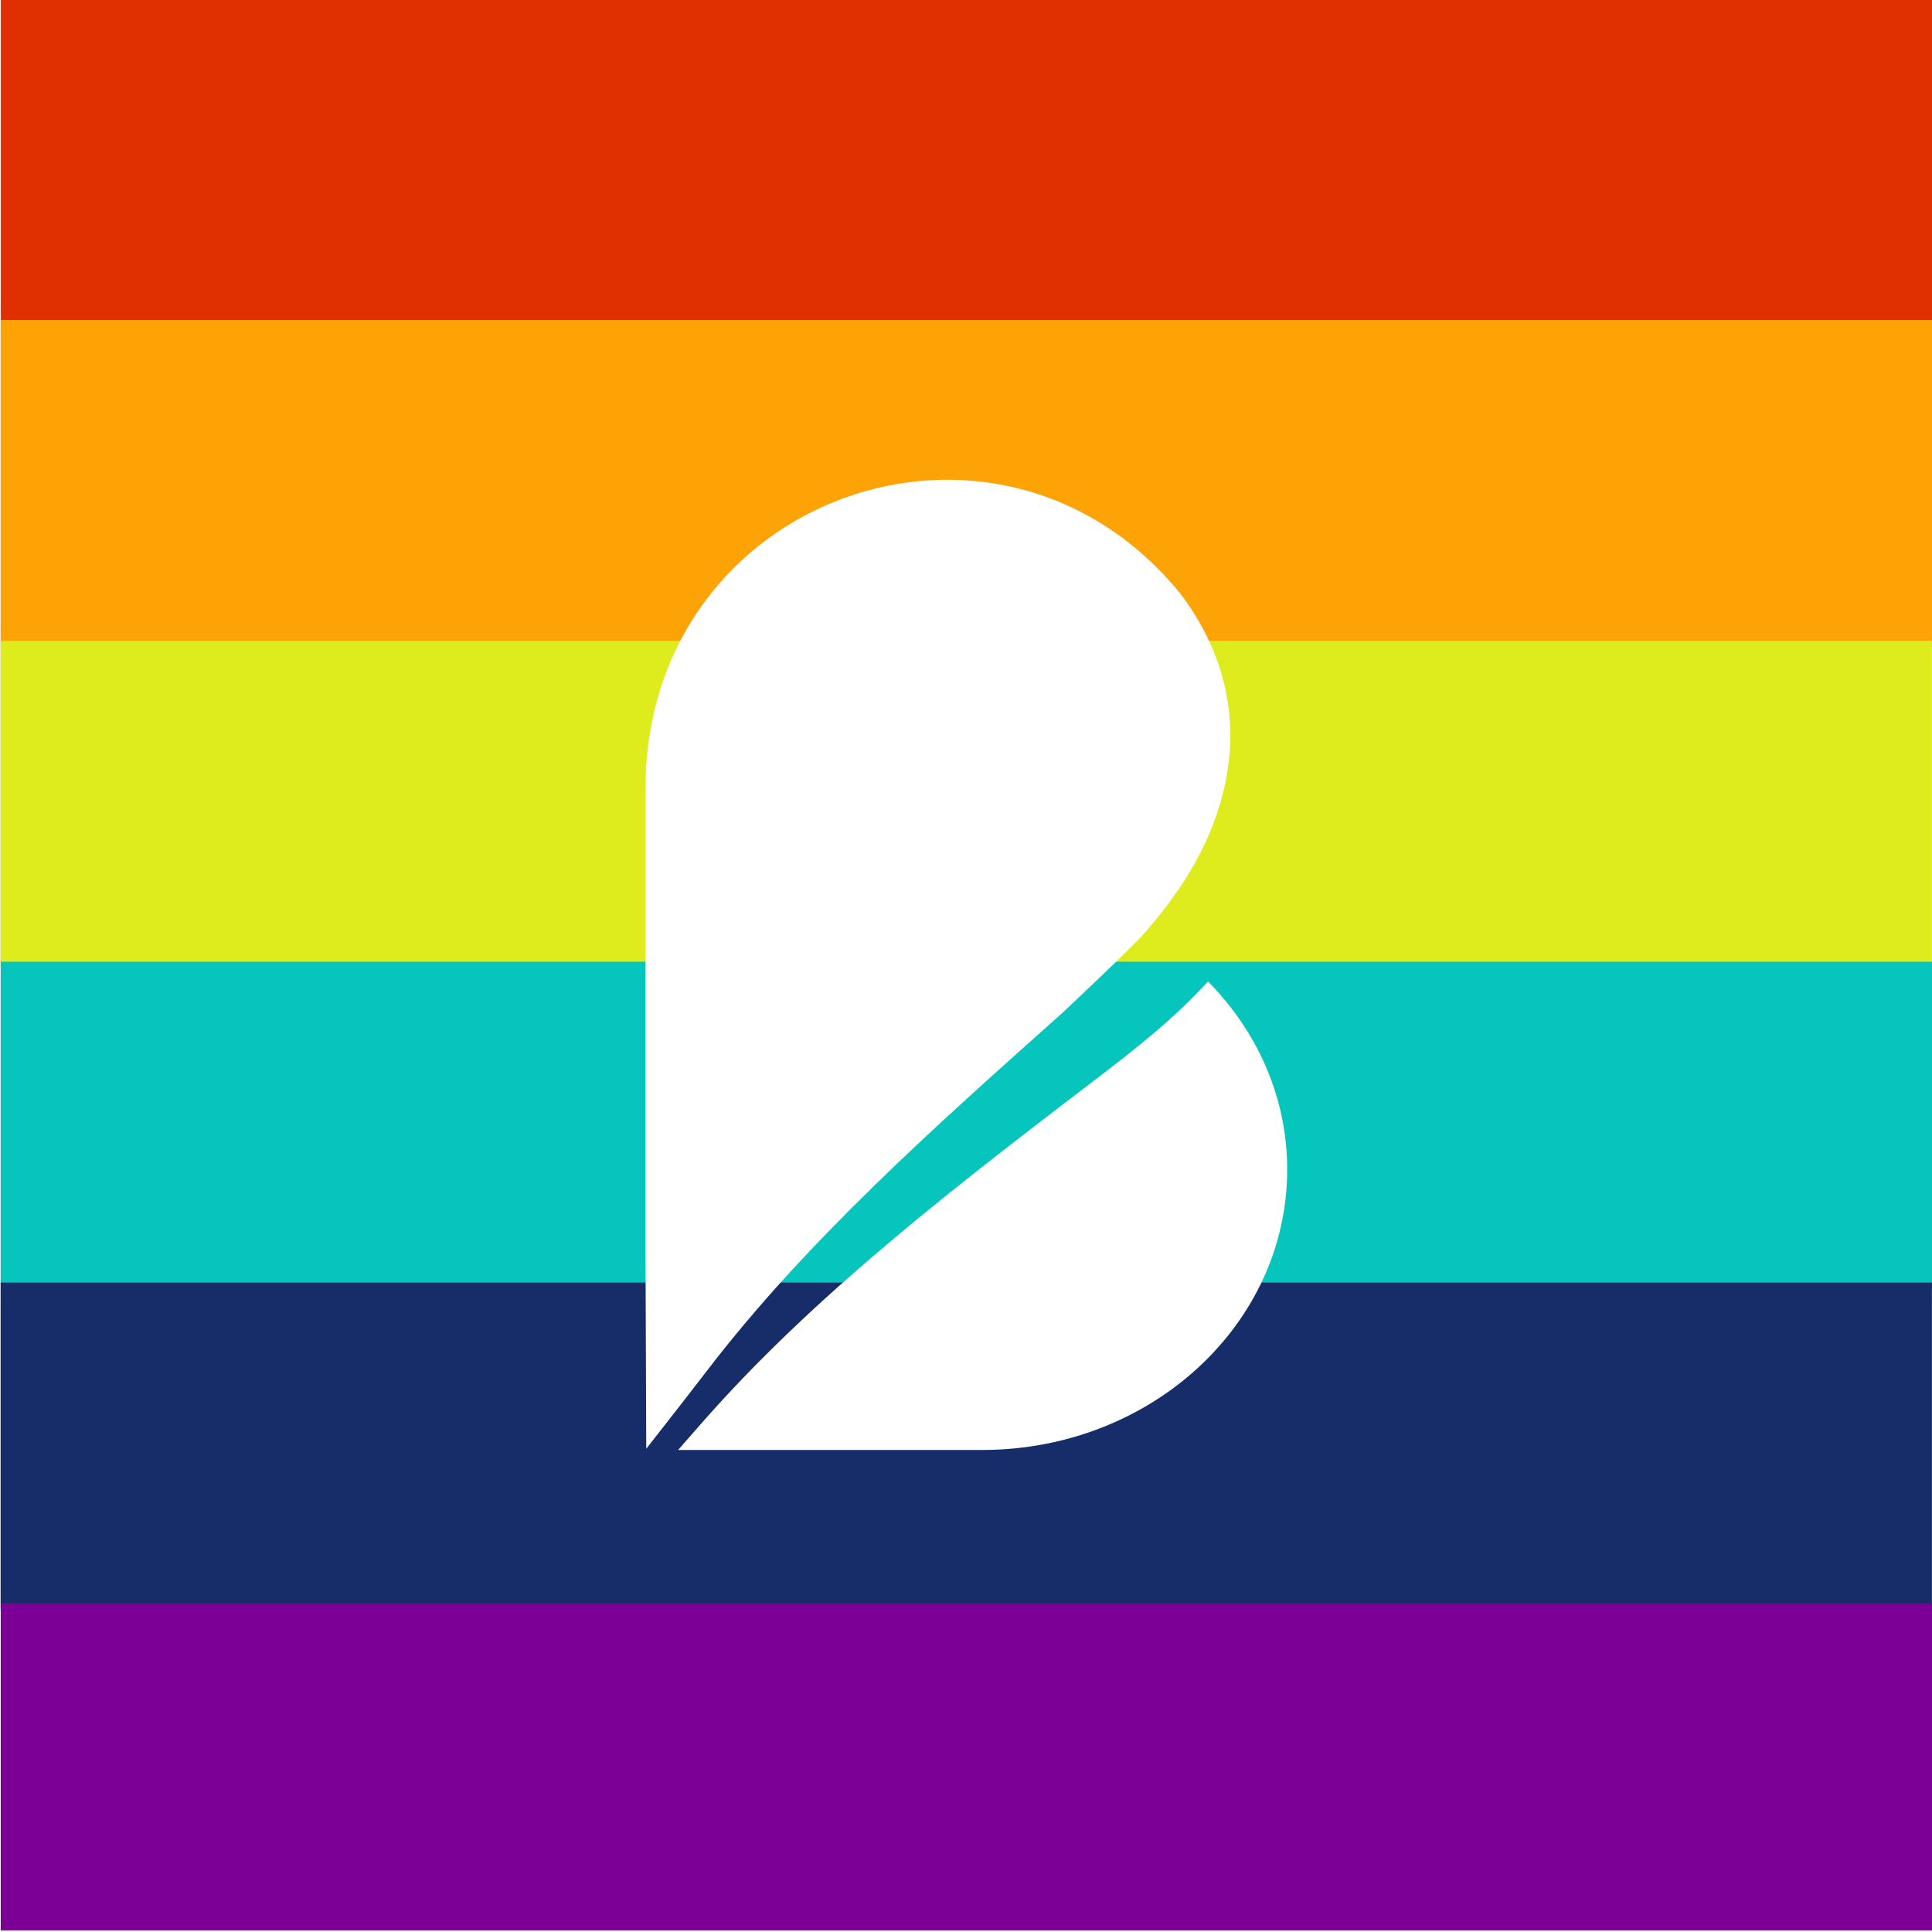
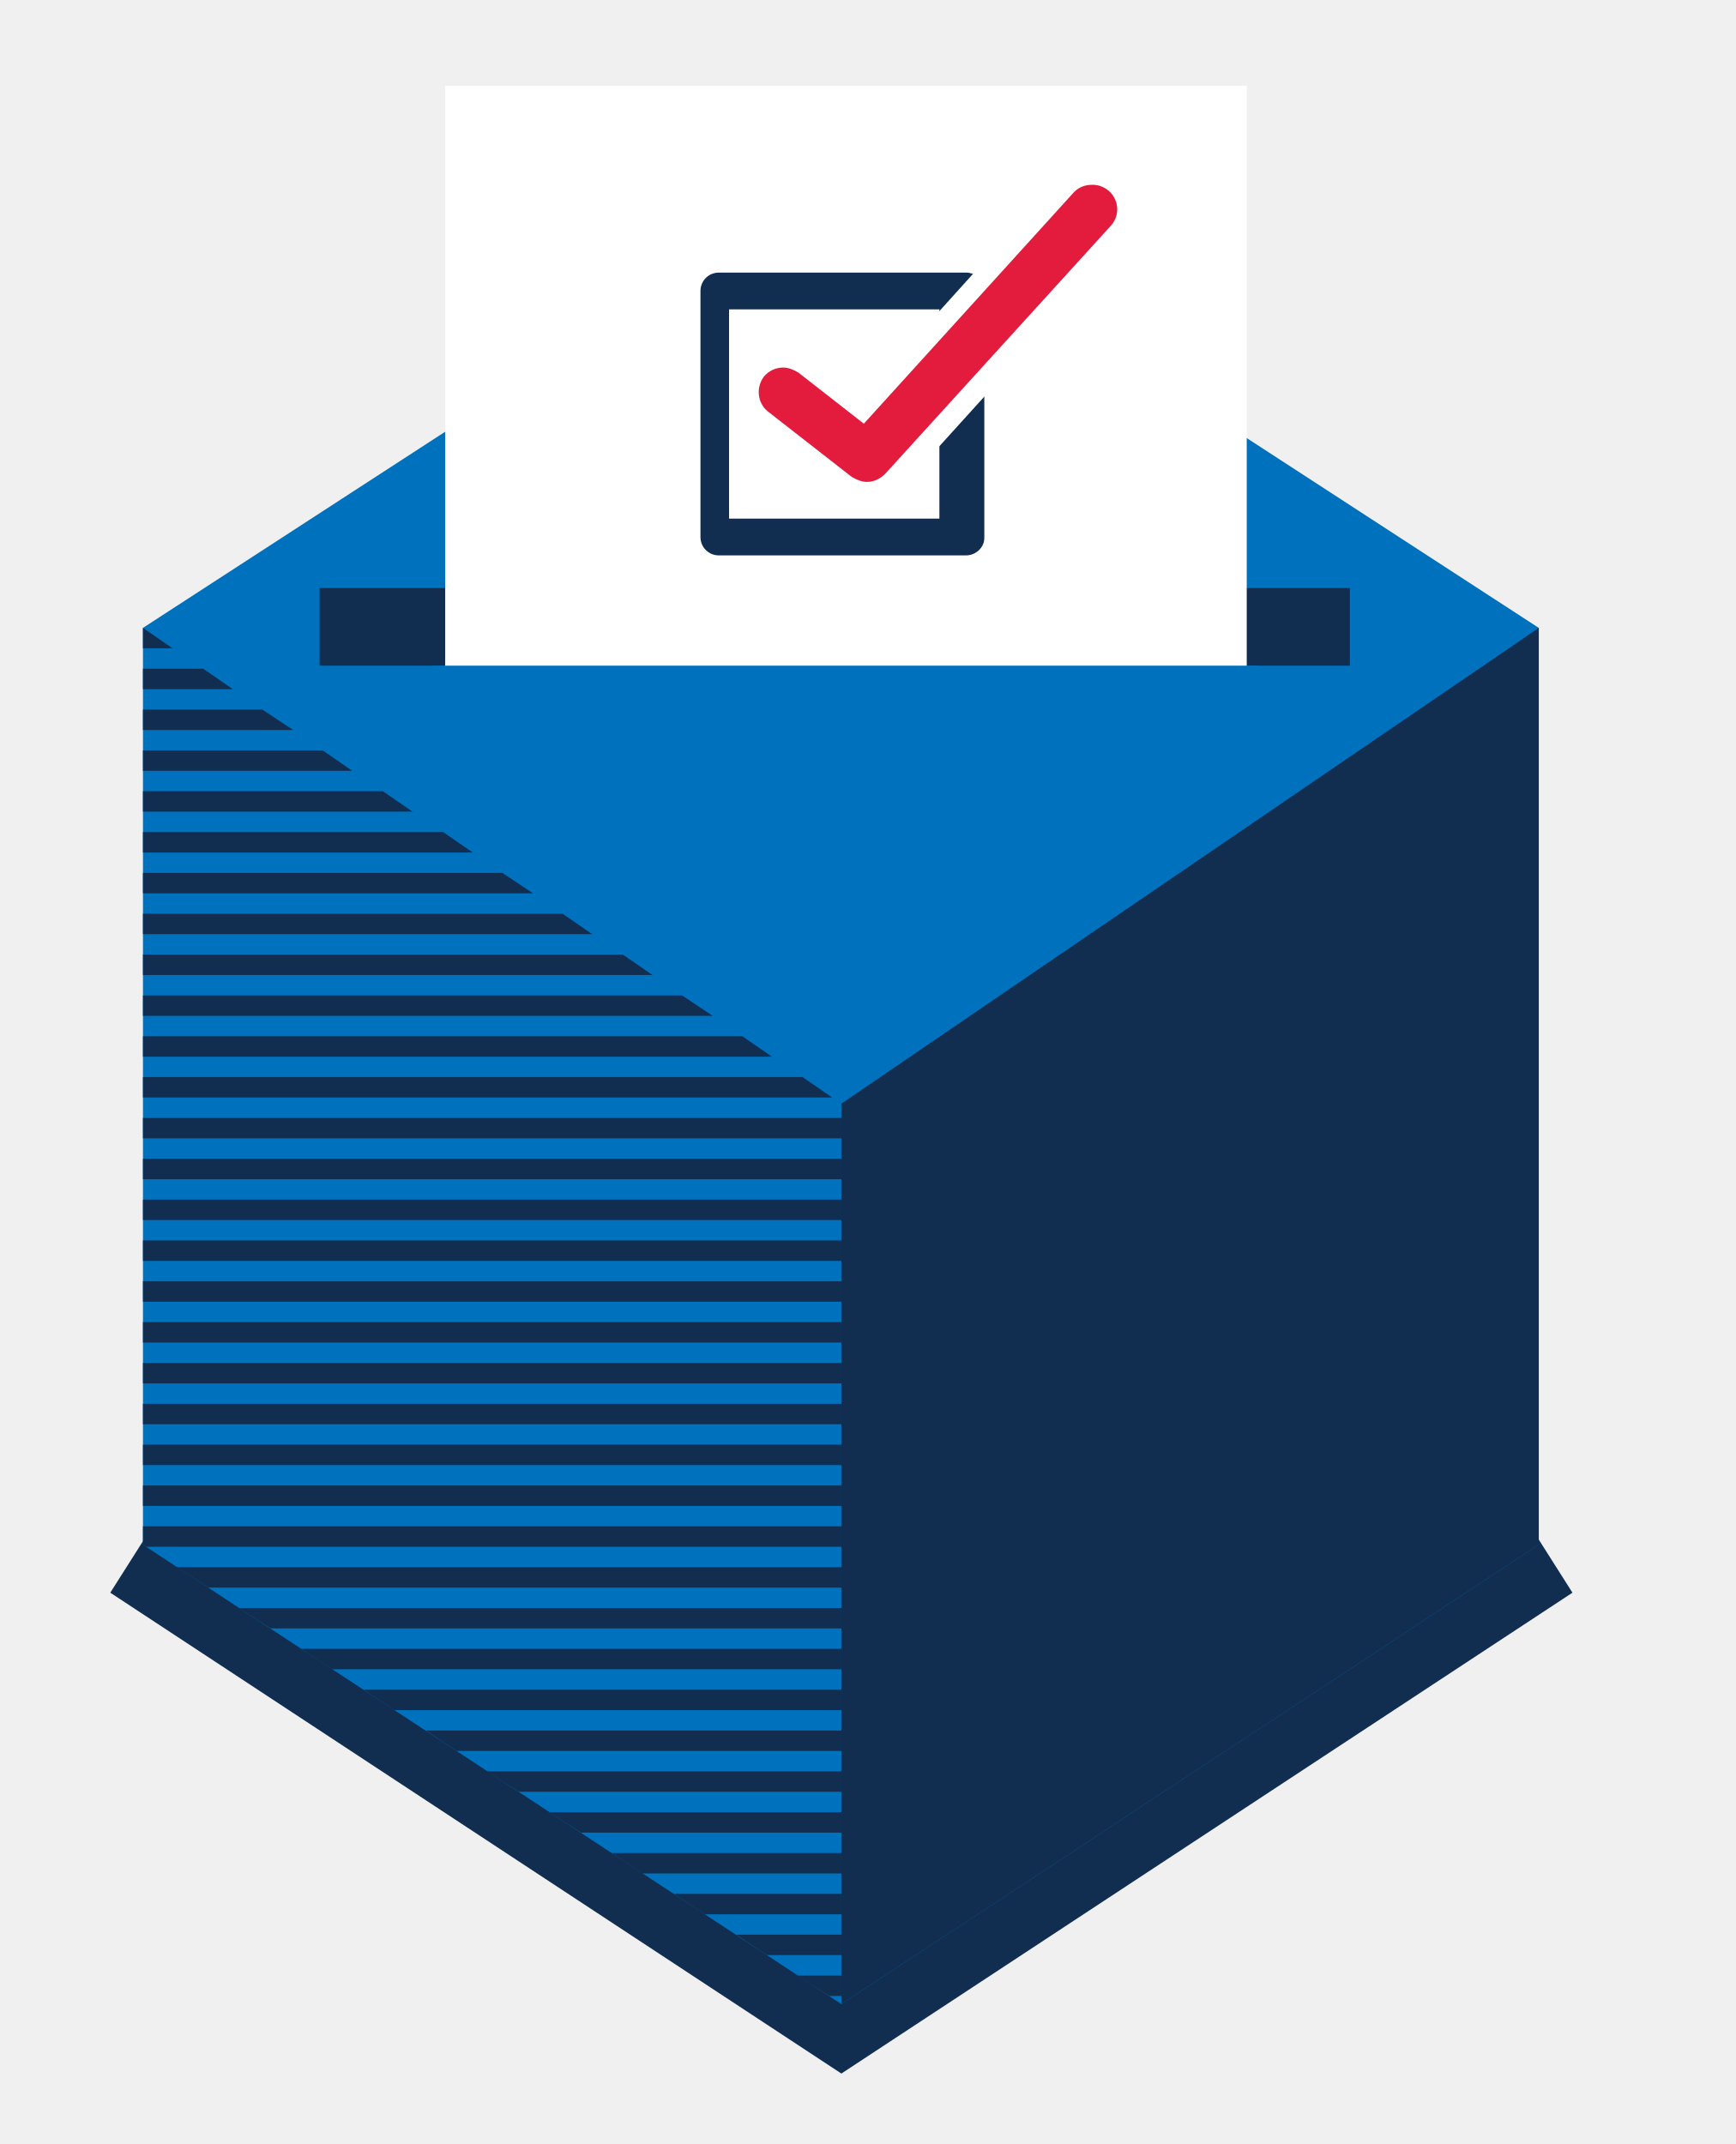
- <svg xmlns="http://www.w3.org/2000/svg" version="1.1" id="Layer_1" x="0px" y="0px" viewBox="0 0 800 800" style="enable-background:new 0 0 800 800;" xml:space="preserve">
-   <style type="text/css">
- 	.st0{fill:#E02F00;}
- 	.st1{fill:#FDA305;}
- 	.st2{fill:#DEEC1E;}
- 	.st3{fill:#06C5BC;}
- 	.st4{fill:#172D6A;}
- 	.st5{fill:#7D0096;}
- 	.st6{fill:#FFFFFF;}
- </style>
+ <svg xmlns="http://www.w3.org/2000/svg" version="1.1" x="0px" y="0px" viewBox="0 0 170 210" enable-background="new 0 0 170 210" xml:space="preserve">
+   <polygon fill="#112E51" points="26.6,131.1 10.8,156 82.4,203.1 154,156 138.2,131.1 " />
+   <polygon fill="#0071BC" points="82.4,17.1 14,61.5 14,151.3 82.4,196.3 150.7,151.3 150.7,61.5 " />
+   <polygon fill="#112E51" points="150.7,151.3 150.7,61.5 82.4,108.1 82.4,196.3 " />
  <g>
+     <polygon fill="#112E51" points="66.8,97.5 14,97.5 14,99.5 69.8,99.5  " />
+     <polygon fill="#112E51" points="72.7,101.5 14,101.5 14,103.5 75.6,103.5  " />
+     <polygon fill="#112E51" points="61,93.5 14,93.5 14,95.5 63.9,95.5  " />
+     <polygon fill="#112E51" points="78.6,105.5 14,105.5 14,107.5 81.5,107.5  " />
+     <rect x="14" y="133.5" fill="#112E51" width="68.4" height="2" />
+     <polygon fill="#112E51" points="49.2,85.5 14,85.5 14,87.5 52.2,87.5  " />
+     <rect x="14" y="117.5" fill="#112E51" width="68.4" height="2" />
+     <rect x="14" y="121.5" fill="#112E51" width="68.4" height="2" />
+     <rect x="14" y="125.5" fill="#112E51" width="68.4" height="2" />
+     <rect x="14" y="129.5" fill="#112E51" width="68.4" height="2" />
+     <rect x="14" y="109.5" fill="#112E51" width="68.4" height="2" />
+     <polygon fill="#112E51" points="43.4,81.5 14,81.5 14,83.5 46.3,83.5  " />
+     <rect x="14" y="113.5" fill="#112E51" width="68.4" height="2" />
+     <polygon fill="#112E51" points="55.1,89.5 14,89.5 14,91.5 58,91.5  " />
+     <polygon fill="#112E51" points="37.5,77.5 14,77.5 14,79.5 40.4,79.5  " />
+     <polygon fill="#112E51" points="31.6,73.5 14,73.5 14,75.5 34.5,75.5  " />
+     <polygon fill="#112E51" points="25.7,69.5 14,69.5 14,71.5 28.7,71.5  " />
+     <polygon fill="#112E51" points="14,61.5 14,63.5 16.9,63.5  " />
+     <polygon fill="#112E51" points="19.9,65.5 14,65.5 14,67.5 22.8,67.5  " />
+     <polygon fill="#112E51" points="82.4,189.5 72.1,189.5 75.1,191.5 82.4,191.5  " />
+     <polygon fill="#112E51" points="82.4,193.5 78.1,193.5 81.2,195.5 82.4,195.5  " />
+     <rect x="14" y="141.5" fill="#112E51" width="68.4" height="2" />
+     <polygon fill="#112E51" points="82.4,153.5 17.3,153.5 20.4,155.5 82.4,155.5  " />
+     <polygon fill="#112E51" points="82.4,149.5 14,149.5 14,151.3 14.3,151.5 82.4,151.5  " />
+     <polygon fill="#112E51" points="82.4,185.5 66,185.5 69,187.5 82.4,187.5  " />
+     <polygon fill="#112E51" points="82.4,157.5 23.4,157.5 26.5,159.5 82.4,159.5  " />
+     <rect x="14" y="145.5" fill="#112E51" width="68.4" height="2" />
+     <rect x="14" y="137.5" fill="#112E51" width="68.4" height="2" />
+     <polygon fill="#112E51" points="82.4,161.5 29.5,161.5 32.5,163.5 82.4,163.5  " />
+     <polygon fill="#112E51" points="82.4,181.5 59.9,181.5 62.9,183.5 82.4,183.5  " />
+     <polygon fill="#112E51" points="82.4,165.5 35.6,165.5 38.6,167.5 82.4,167.5  " />
+     <polygon fill="#112E51" points="82.4,177.5 53.8,177.5 56.9,179.5 82.4,179.5  " />
+     <polygon fill="#112E51" points="82.4,173.5 47.7,173.5 50.8,175.5 82.4,175.5  " />
+     <polygon fill="#112E51" points="82.4,169.5 41.7,169.5 44.7,171.5 82.4,171.5  " />
+   </g>
+   <rect x="31.3" y="57.6" fill="#112E51" width="100.9" height="7.6" />
+   <g class="ballot">
+     <rect x="43.6" y="8.4" fill="#FFFFFF" width="78.5" height="69.3" />
+     <path fill="#112E51" d="M94.6,54.4H70.4c-1,0-1.8-0.8-1.8-1.8V28.5c0-1,0.8-1.8,1.8-1.8h24.2c1,0,1.8,0.8,1.8,1.8v24.2   C96.4,53.6,95.6,54.4,94.6,54.4z M71.4,50.8H92V30.3H71.4V50.8z" />
    <g>
-       <rect x="332.4" y="-332.5" transform="matrix(2.646165e-14 1 -1 2.646165e-14 467.5453 -332.7475)" class="st0" width="135.4" height="799.7" />
-       <rect x="332.4" y="-199.6" transform="matrix(2.646165e-14 1 -1 2.646165e-14 600.4005 -199.8922)" class="st1" width="135.4" height="799.7" />
-       <rect x="332.4" y="-66.7" transform="matrix(2.646165e-14 1 -1 2.646165e-14 733.2558 -67.037)" class="st2" width="135.4" height="799.7" />
-       <rect x="332.4" y="66.1" transform="matrix(2.646165e-14 1 -1 2.646165e-14 866.111 65.8182)" class="st3" width="135.4" height="799.7" />
-       <rect x="332.4" y="199" transform="matrix(2.646165e-14 1 -1 2.646165e-14 998.9662 198.6735)" class="st4" width="135.4" height="799.7" />
-       <rect x="332.4" y="331.8" transform="matrix(2.646165e-14 1 -1 2.646165e-14 1131.822 331.5287)" class="st5" width="135.4" height="799.7" />
-     </g>
-     <g>
+       <path fill="#E31C3D" d="M84.9,48.2c-0.7,0-1.5-0.3-2.1-0.7l-8.2-6.4c-1.5-1.1-1.7-3.3-0.6-4.8c0.6-0.8,1.6-1.3,2.7-1.3    c0.8,0,1.5,0.2,2.1,0.7l5.7,4.4l19.9-22c0.6-0.7,1.6-1.1,2.5-1.1c0.8,0,1.6,0.3,2.3,0.9c1.4,1.3,1.5,3.4,0.2,4.8l-22,24.4    C86.8,47.8,85.9,48.2,84.9,48.2z" />
      <g>
-         <path class="st6" d="M509.3,300.2c-0.1-1.9-0.2-3.9-0.4-5.8c0-0.2-0.1-0.5-0.1-0.7c-2-16.6-8.6-32.7-19.8-47.6l0,0     c-75.3-92.8-221.8-40.7-221.7,80.5v194.5c0,0,0.3,76.2,0.3,78.8c0,0,17.7-22.6,24.6-31.6c41.6-54.5,95.6-102.4,147.4-148.6     c2.3-2.1,28.4-26.7,34.3-33.3c1.4-1.6,2.8-3.2,4.1-4.9c0.6-0.8,1.3-1.5,1.9-2.3c1.1-1.4,2.2-2.7,3.2-4.1c1-1.3,1.9-2.6,2.8-3.9     c0.8-1.1,1.5-2.1,2.3-3.2c1.7-2.5,3.3-5,4.9-7.7c1.5-2.5,2.9-5.1,4.2-7.7c0.5-0.9,0.8-1.8,1.3-2.7c0.8-1.7,1.6-3.3,2.3-5     c0.5-1.1,0.9-2.3,1.3-3.4c0.6-1.4,1.1-2.9,1.6-4.3c0.4-1.3,0.8-2.5,1.2-3.8c0.4-1.3,0.8-2.6,1.1-3.9c0.4-1.4,0.7-2.7,1-4.1     c0.3-1.2,0.5-2.3,0.7-3.5c0.3-1.5,0.5-2.9,0.7-4.4c0.1-1,0.3-2.1,0.4-3.1c0.2-1.6,0.3-3.2,0.4-4.7c0-0.9,0.1-1.7,0.1-2.6     c0-1.7,0.1-3.4,0-5.2C509.4,301.4,509.3,300.8,509.3,300.2" />
-         <path class="st6" d="M500.2,406.4c-13.7,15.1-29.8,27.8-46.2,40.3c-55.5,42.4-113.3,86.6-159.4,138c-4.7,5.2-9.2,10.5-13.8,15.7     h126.6C476.9,600,533,548.3,533,484.2C533,454.4,520.6,427,500.2,406.4" />
+         <path fill="#FFFFFF" d="M107,18.1c0.6,0,1.1,0.2,1.6,0.6c1,0.9,1.1,2.4,0.2,3.4L86.7,46.4c-0.5,0.5-1.1,0.8-1.8,0.8     c-0.5,0-1-0.2-1.5-0.5l-8.2-6.4c-1-0.8-1.2-2.3-0.4-3.4c0.5-0.6,1.2-0.9,1.9-0.9c0.5,0,1,0.2,1.5,0.5l6.4,5l20.6-22.7     C105.7,18.3,106.3,18.1,107,18.1 M107,16.1L107,16.1c-1.2,0-2.4,0.5-3.3,1.4L84.4,38.9l-5-3.9c-0.8-0.6-1.7-0.9-2.7-0.9     c-1.4,0-2.6,0.6-3.5,1.7c-1.5,1.9-1.1,4.7,0.8,6.2l8.2,6.4c0.8,0.6,1.7,0.9,2.7,0.9c1.2,0,2.4-0.5,3.3-1.4l22.1-24.4     c1.6-1.8,1.5-4.6-0.3-6.2C109.1,16.5,108.1,16.1,107,16.1L107,16.1z" />
      </g>
    </g>
  </g>
+   <rect x="42.4" y="65.2" fill="#0071BC" width="80.9" height="13.5" />
</svg>
